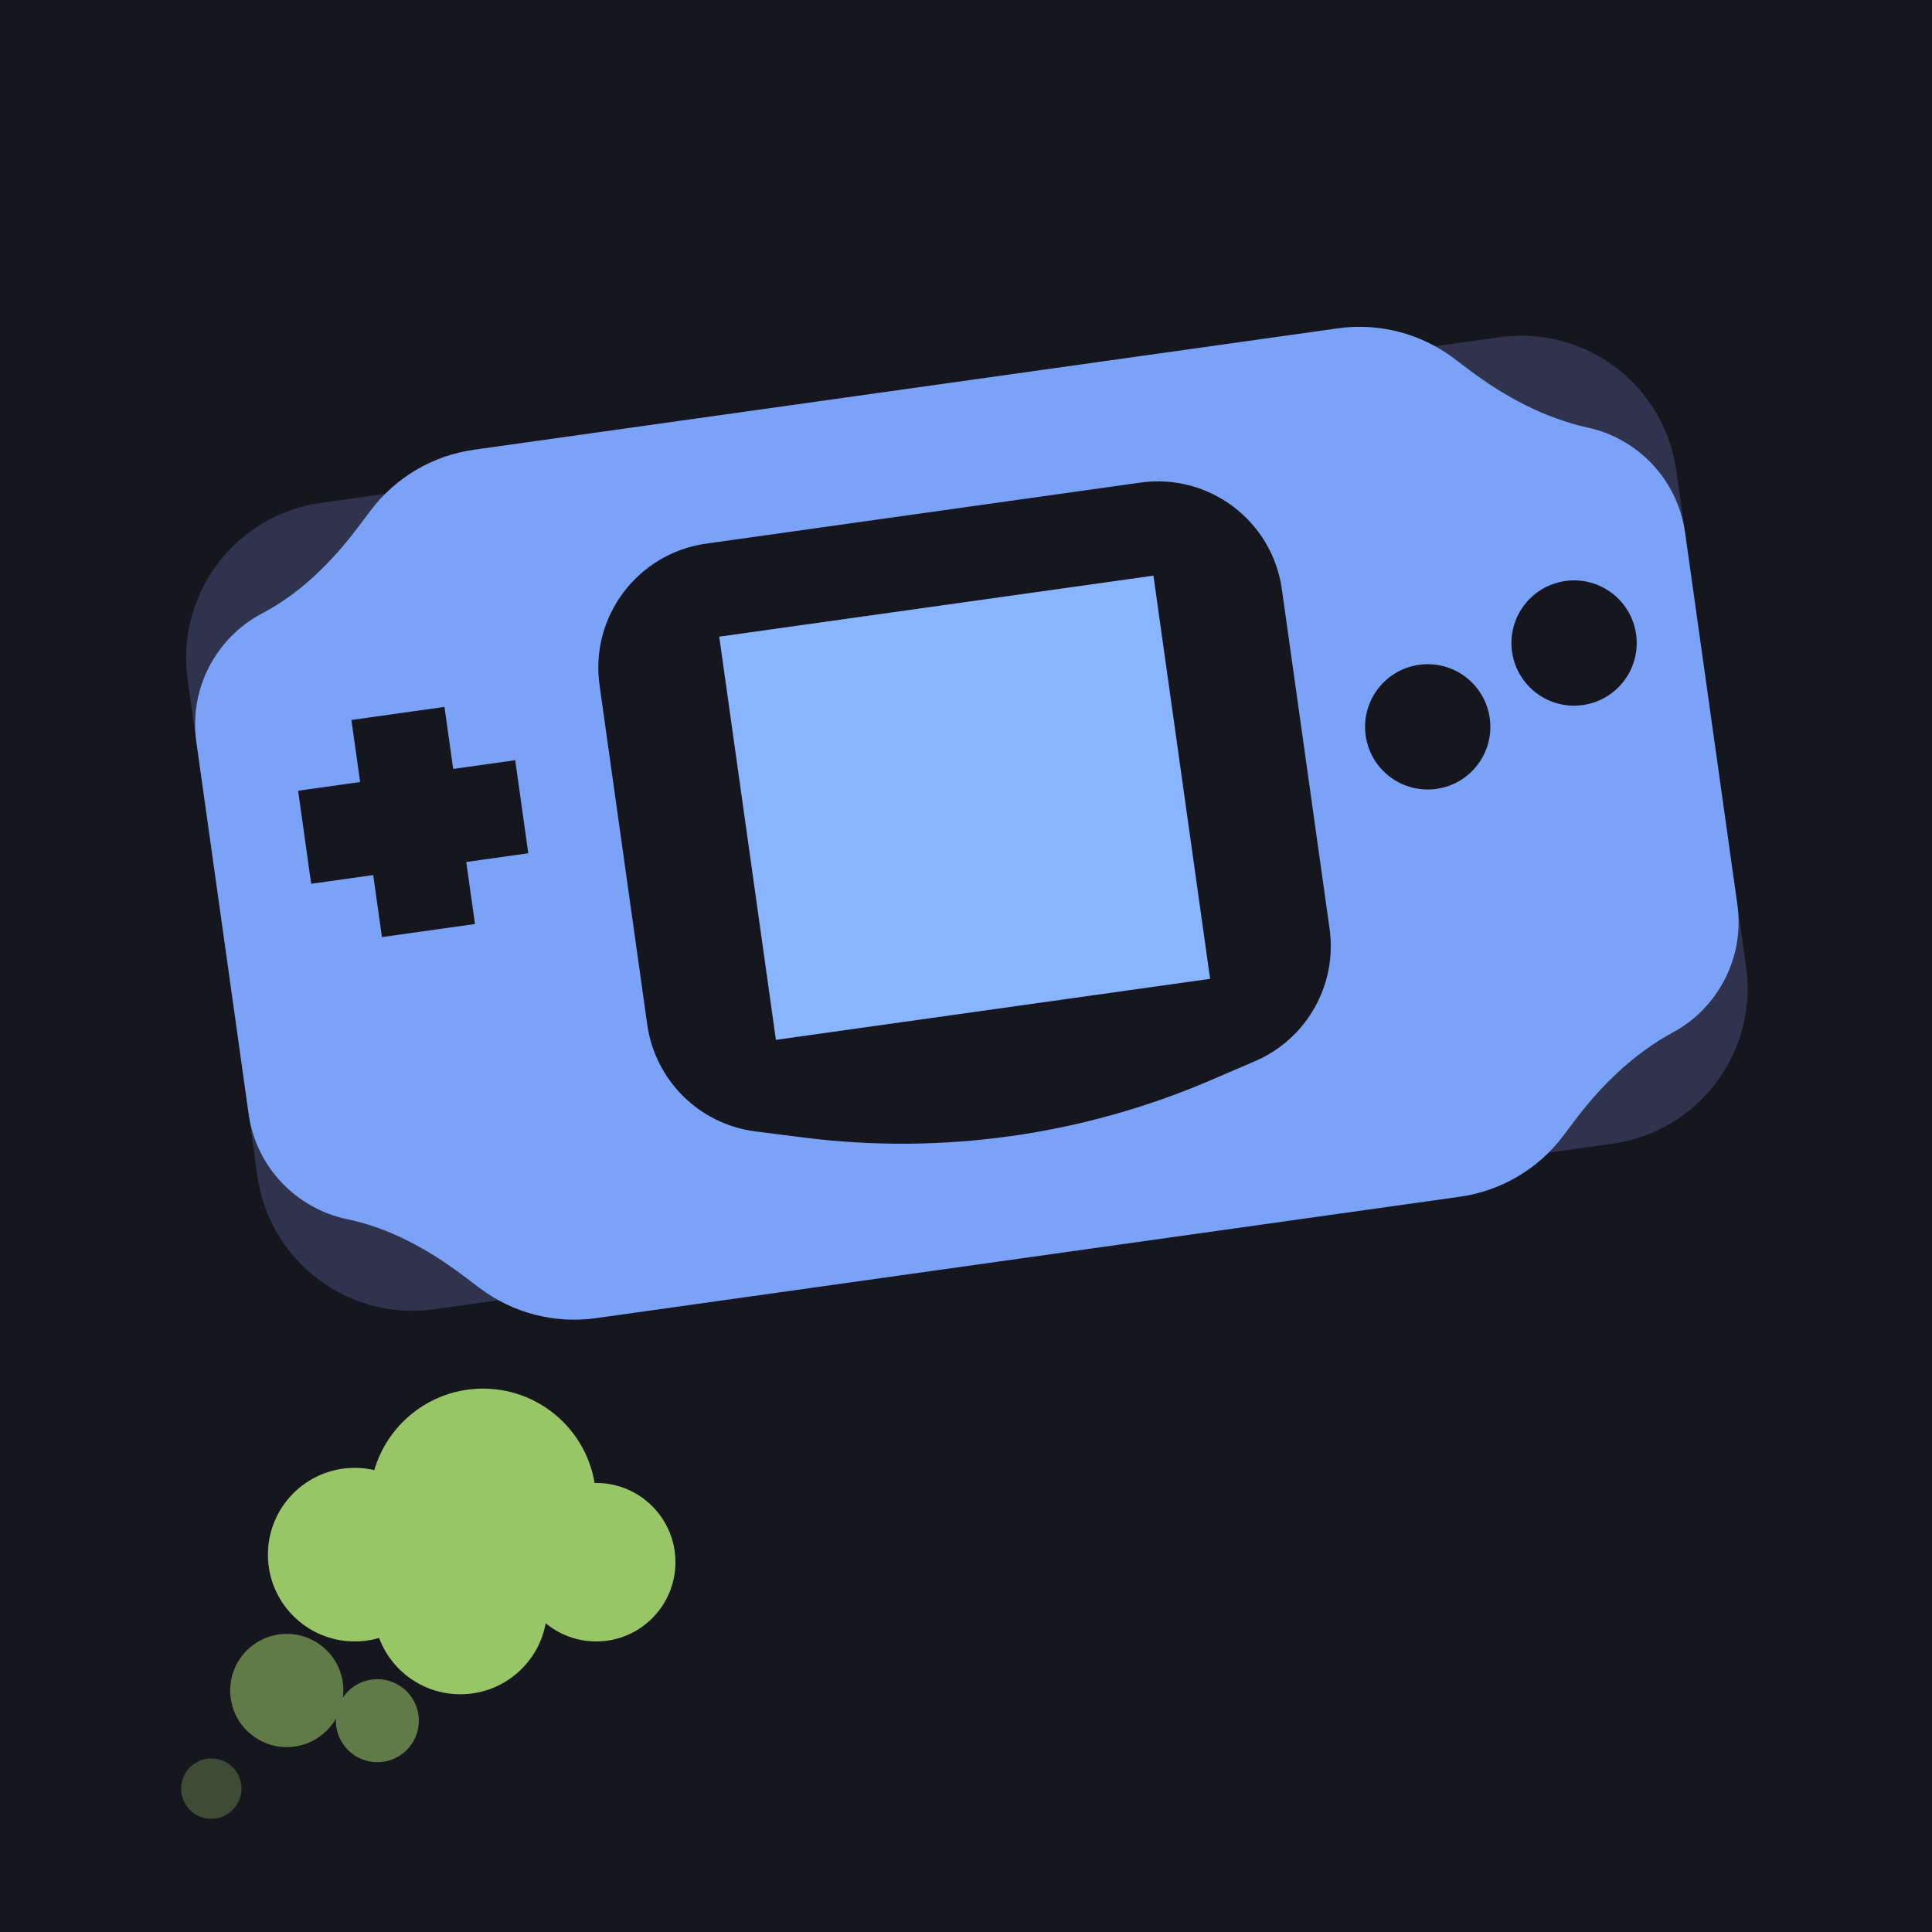
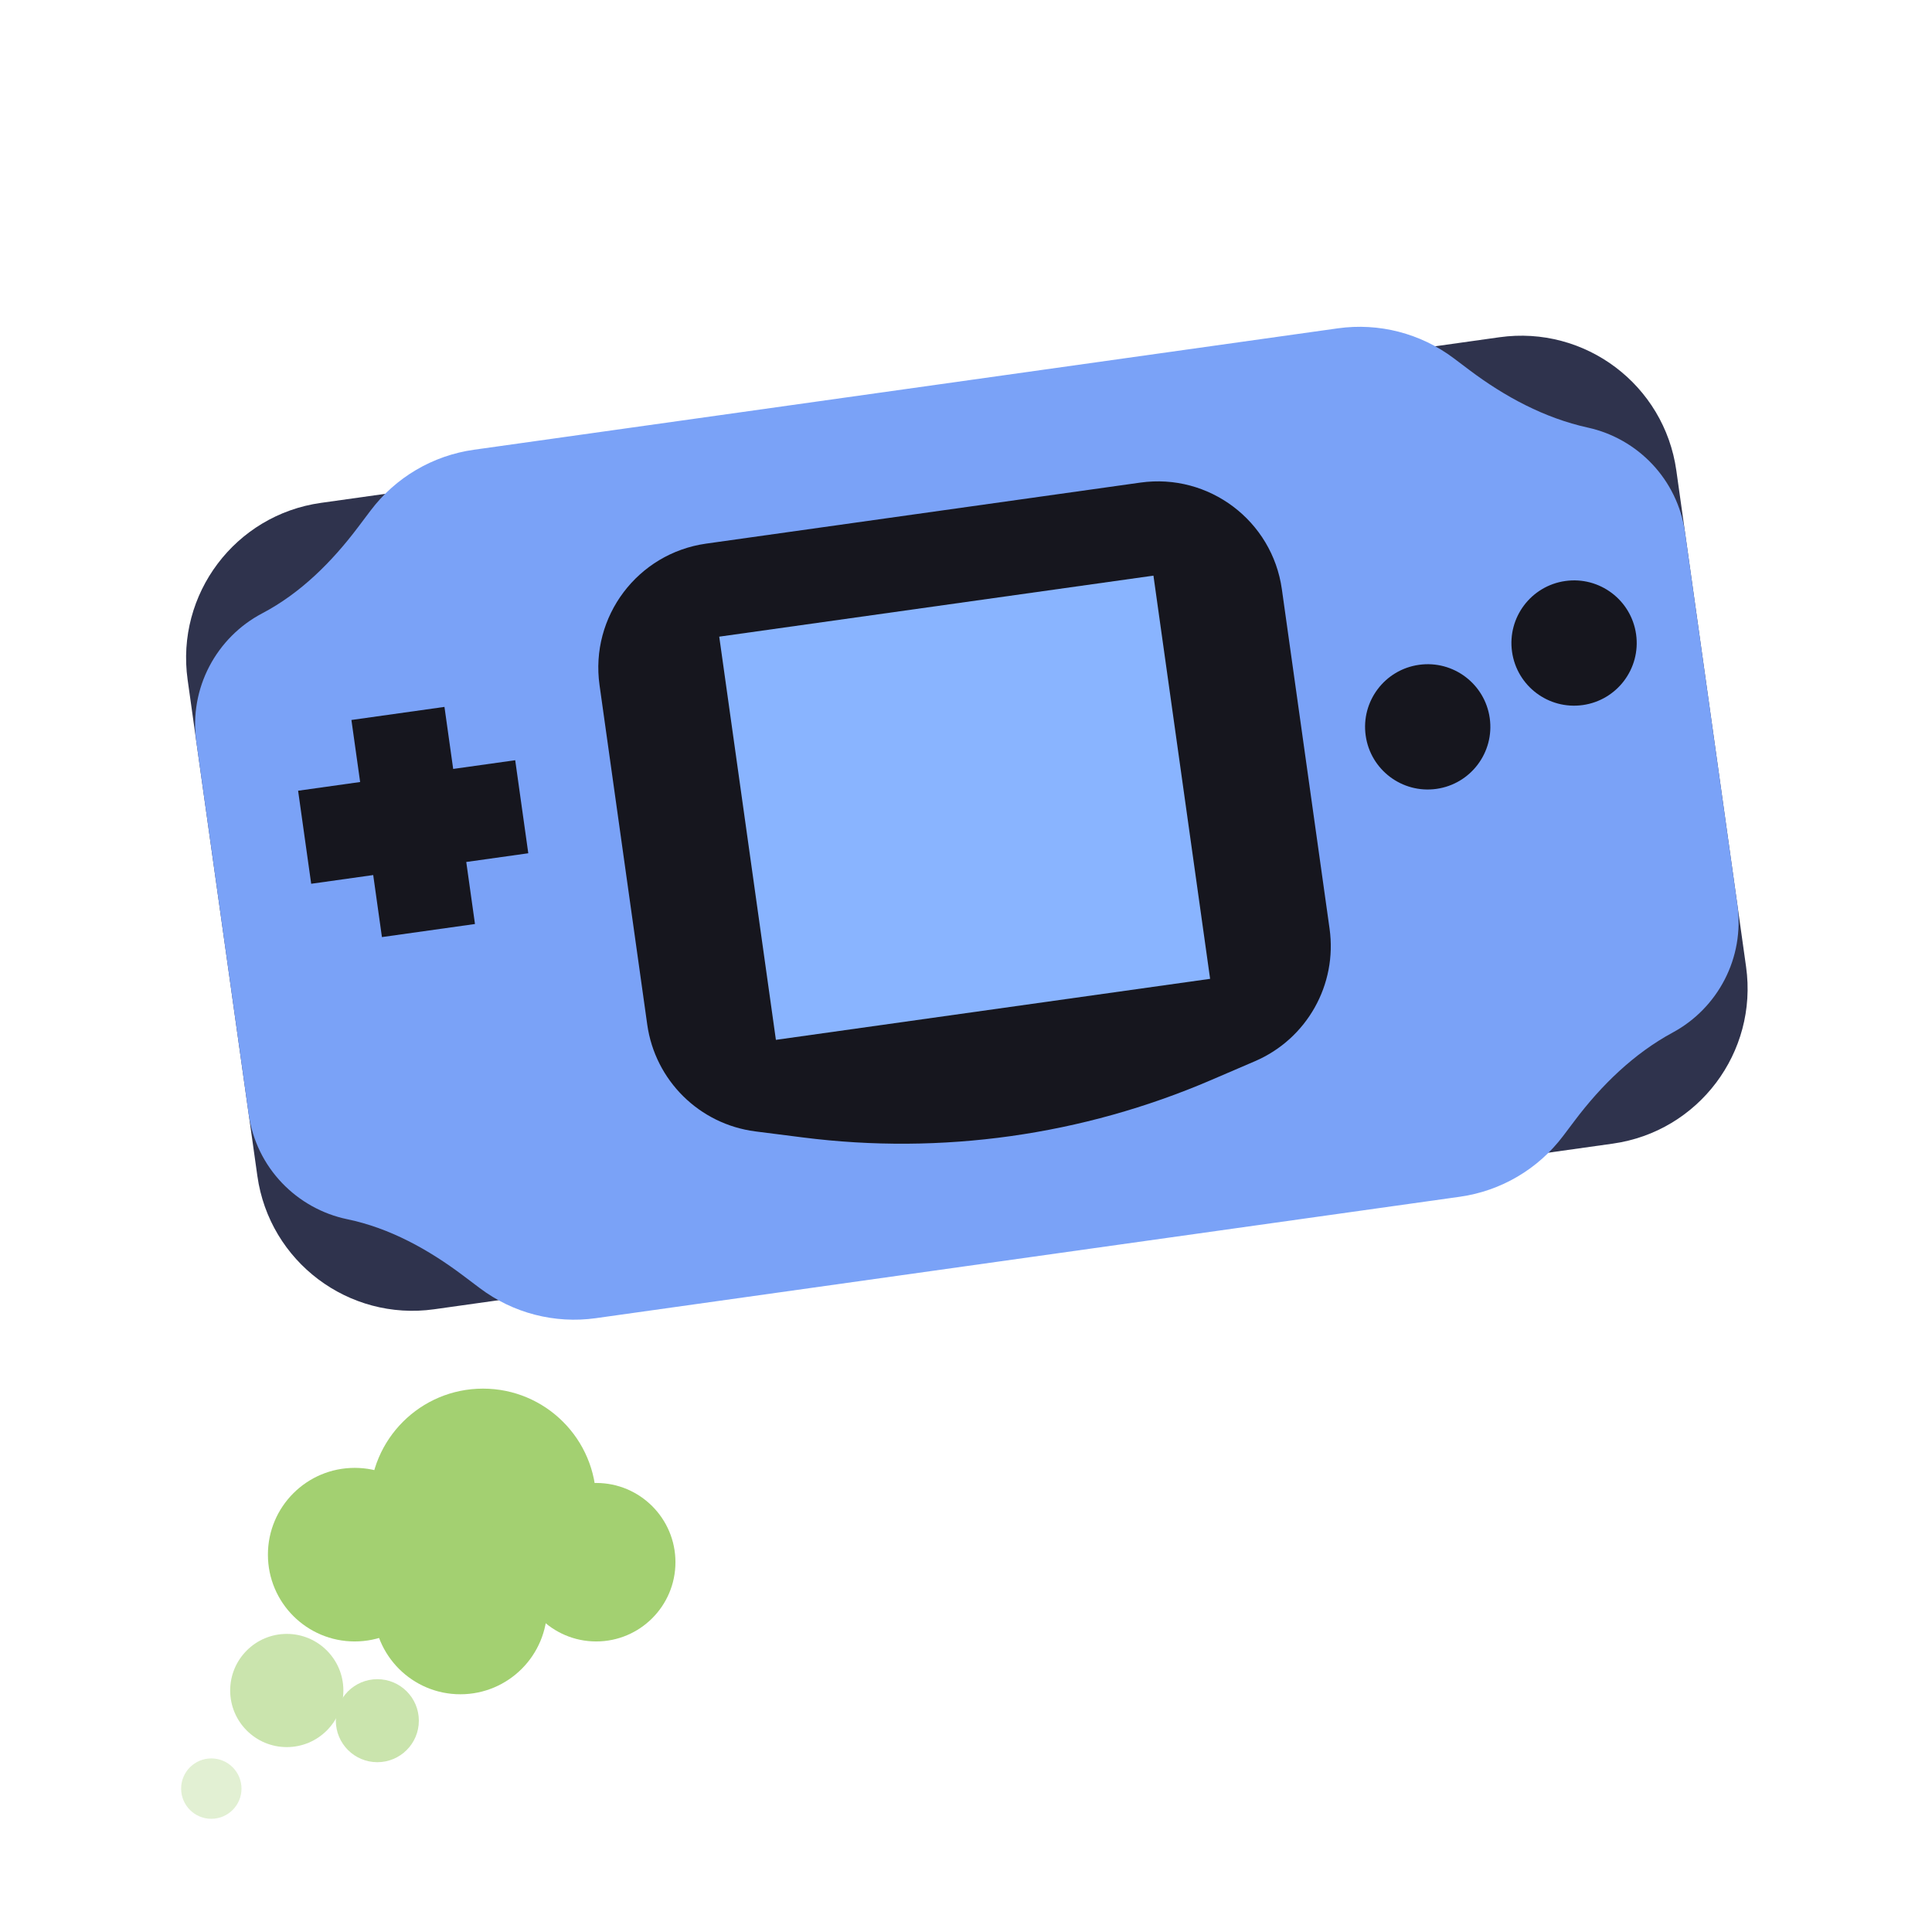
<svg xmlns="http://www.w3.org/2000/svg" width="512" height="512" viewBox="0 0 512 512">
-   <rect width="512" height="512" fill="#16161e" />
  <g transform="rotate(-8 256 218) translate(57 19) scale(8.3)">
    <path fill="#2f334d" d="M43,37H5c-2.761,0-5-2.239-5-5V16c0-2.761,2.239-5,5-5h38c2.761,0,5,2.239,5,5v16 C48,34.761,45.761,37,43,37z" />
    <path fill="#7aa2f7" d="M41.898,11.898l-0.434-0.434C40.527,10.527,39.255,10,37.929,10H10.071 c-1.326,0-2.598,0.527-3.535,1.464l-0.467,0.467c-0.98,0.98-2.112,1.834-3.417,2.301C1.106,14.787,0,16.264,0,18v12 c0,1.736,1.106,3.213,2.651,3.767c1.305,0.467,2.437,1.321,3.417,2.301l0.467,0.467C7.473,37.473,8.745,38,10.071,38h27.858 c1.326,0,2.598-0.527,3.536-1.464l0.434-0.434c1.002-1.002,2.167-1.857,3.496-2.351C46.916,33.185,48,31.719,48,30V18 c0-1.719-1.084-3.185-2.606-3.75C44.065,13.756,42.901,12.901,41.898,11.898z" />
    <path fill="#16161e" d="M32.052,32.804l-1.475,0.402c-4.307,1.175-8.849,1.175-13.156,0l-1.475-0.402 C14.207,32.329,13,30.749,13,28.945V18c0-2.209,1.791-4,4-4h14c2.209,0,4,1.791,4,4v10.945C35,30.749,33.793,32.329,32.052,32.804z" />
    <circle cx="39" cy="23" r="2" fill="#16161e" />
    <circle cx="44" cy="21" r="2" fill="#16161e" />
    <polygon fill="#16161e" points="10,20 8,20 8,18 5,18 5,20 3,20 3,23 5,23 5,25 8,25 8,23 10,23" />
    <rect width="14" height="13" x="17" y="17" fill="#89b4ff" />
  </g>
  <g fill="#9ece6a">
    <g opacity="0.95">
      <circle cx="128" cy="398" r="30" />
      <circle cx="94" cy="412" r="23" />
      <circle cx="158" cy="414" r="21" />
      <circle cx="122" cy="426" r="23" />
    </g>
    <g opacity="0.55">
      <circle cx="76" cy="448" r="15" />
      <circle cx="100" cy="456" r="11" />
    </g>
    <circle cx="56" cy="474" r="8" opacity="0.3" />
  </g>
</svg>
